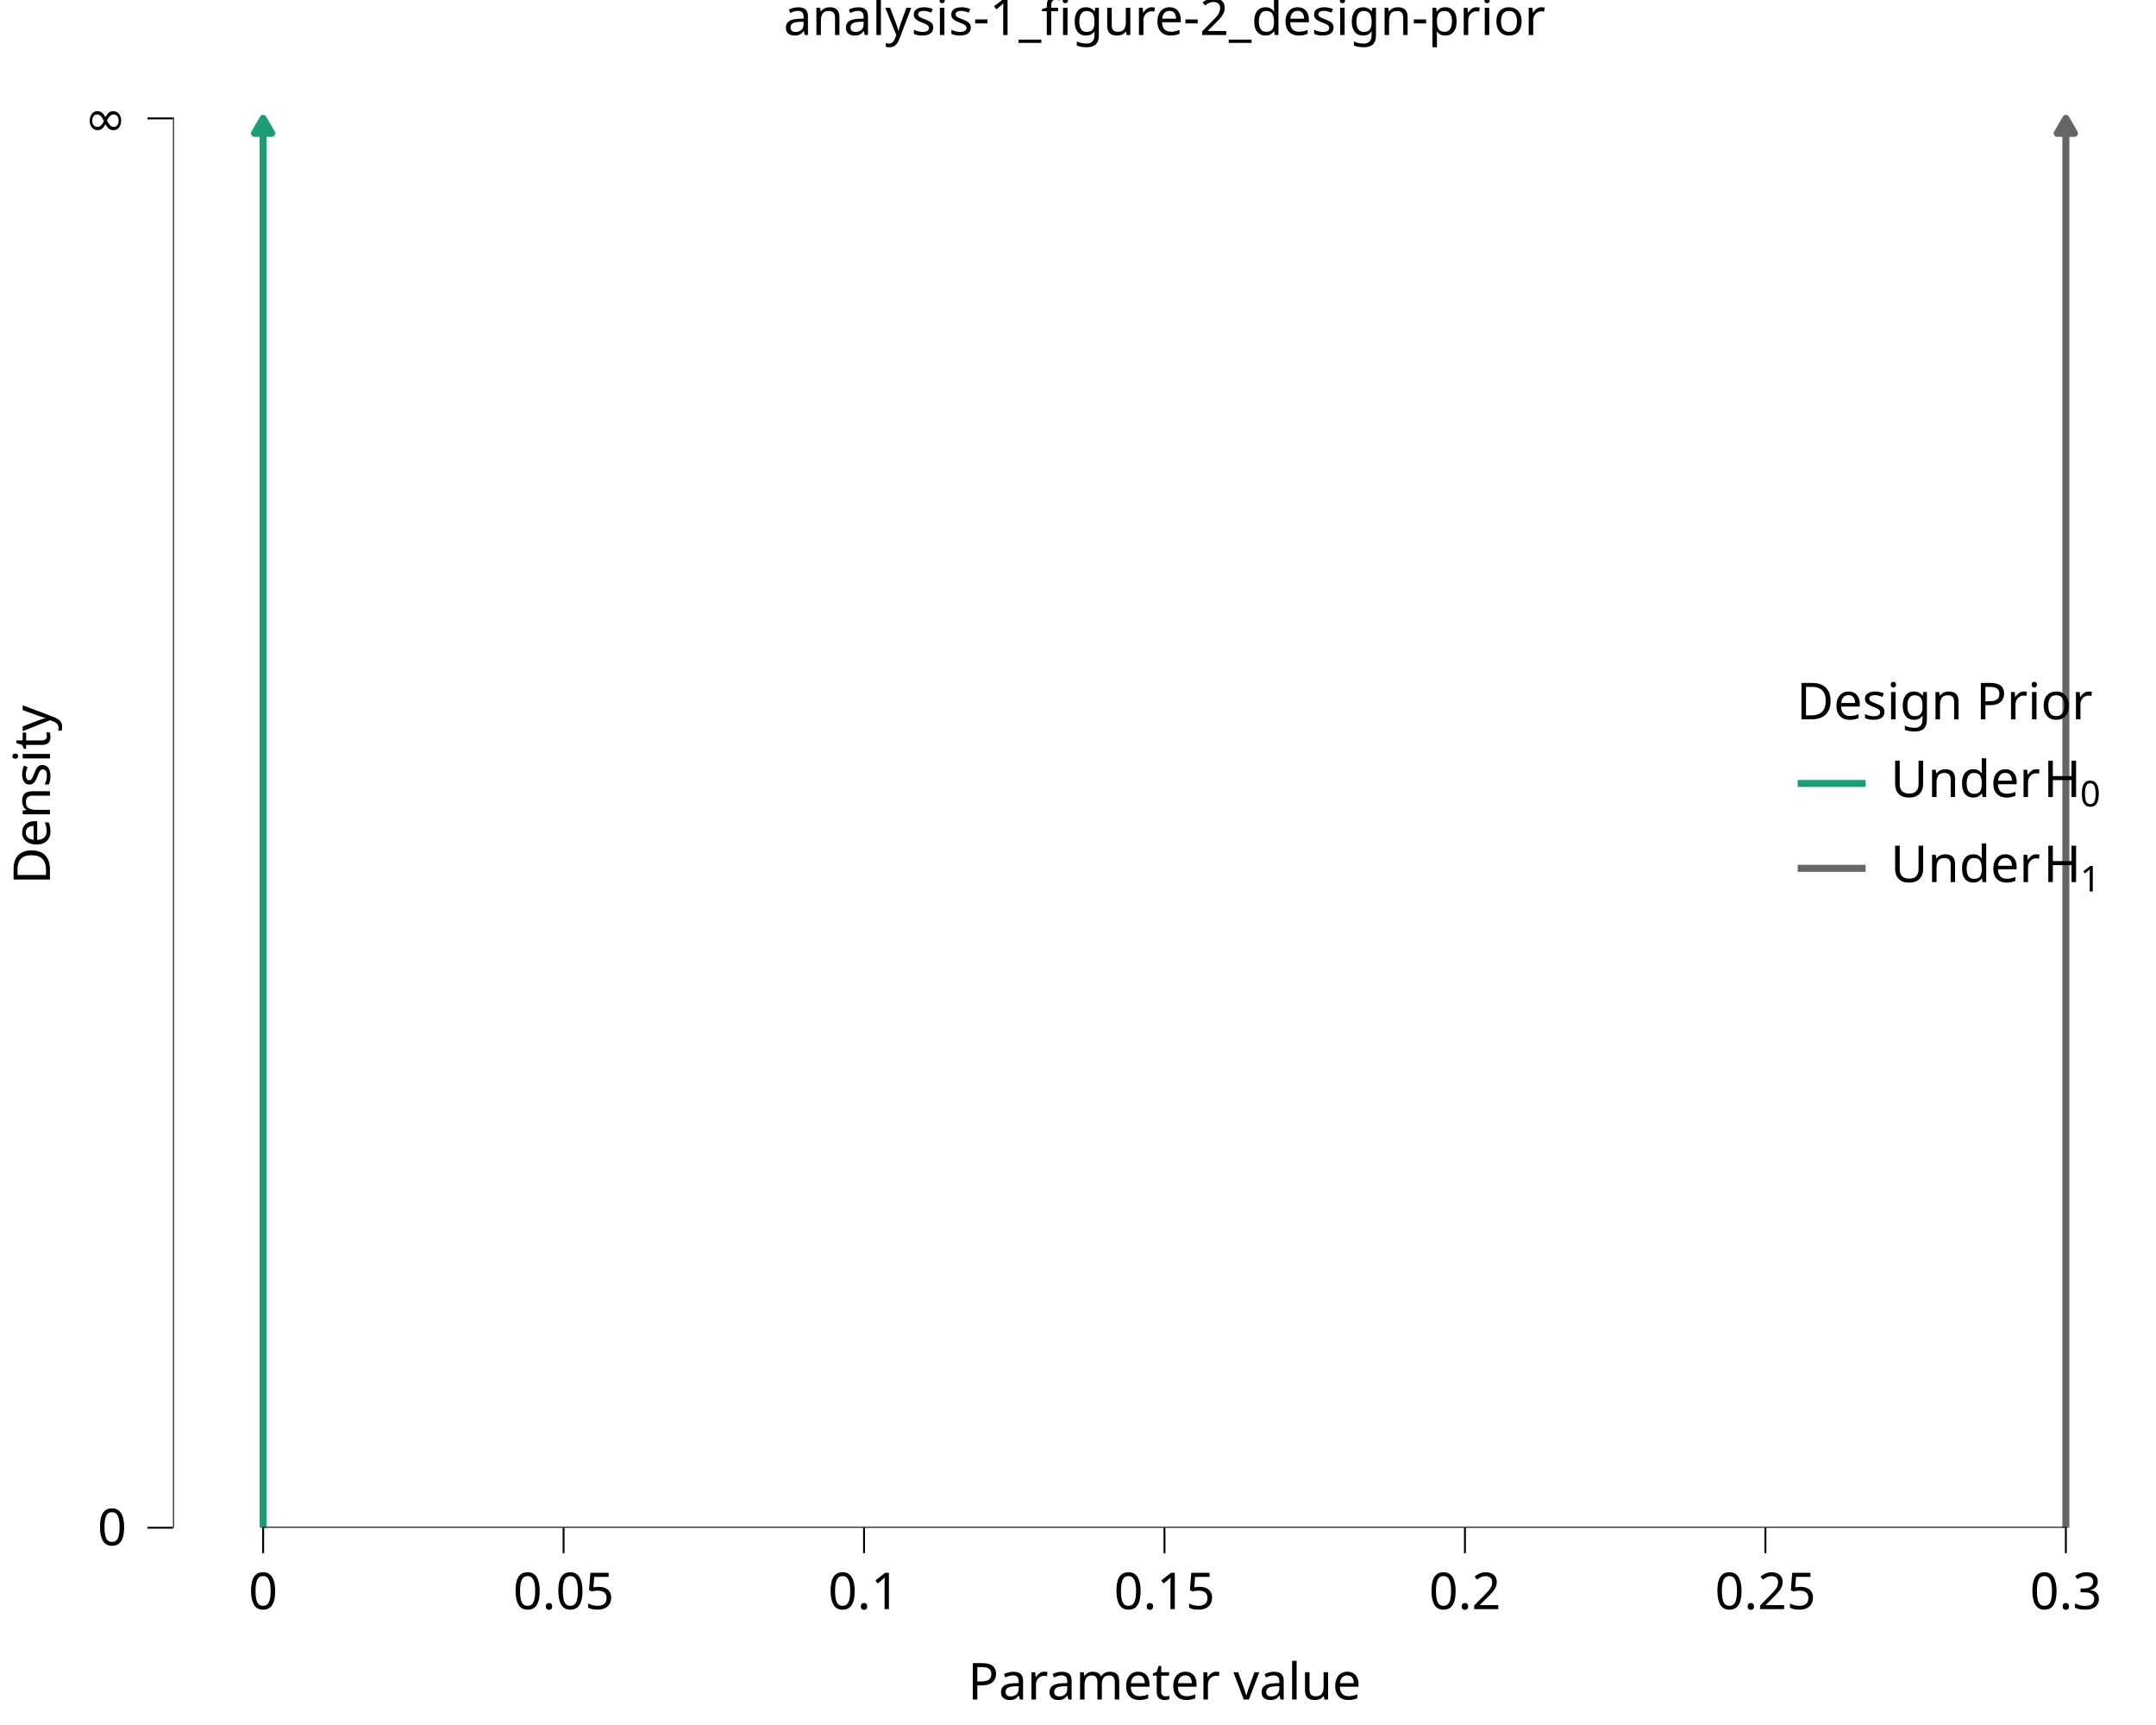
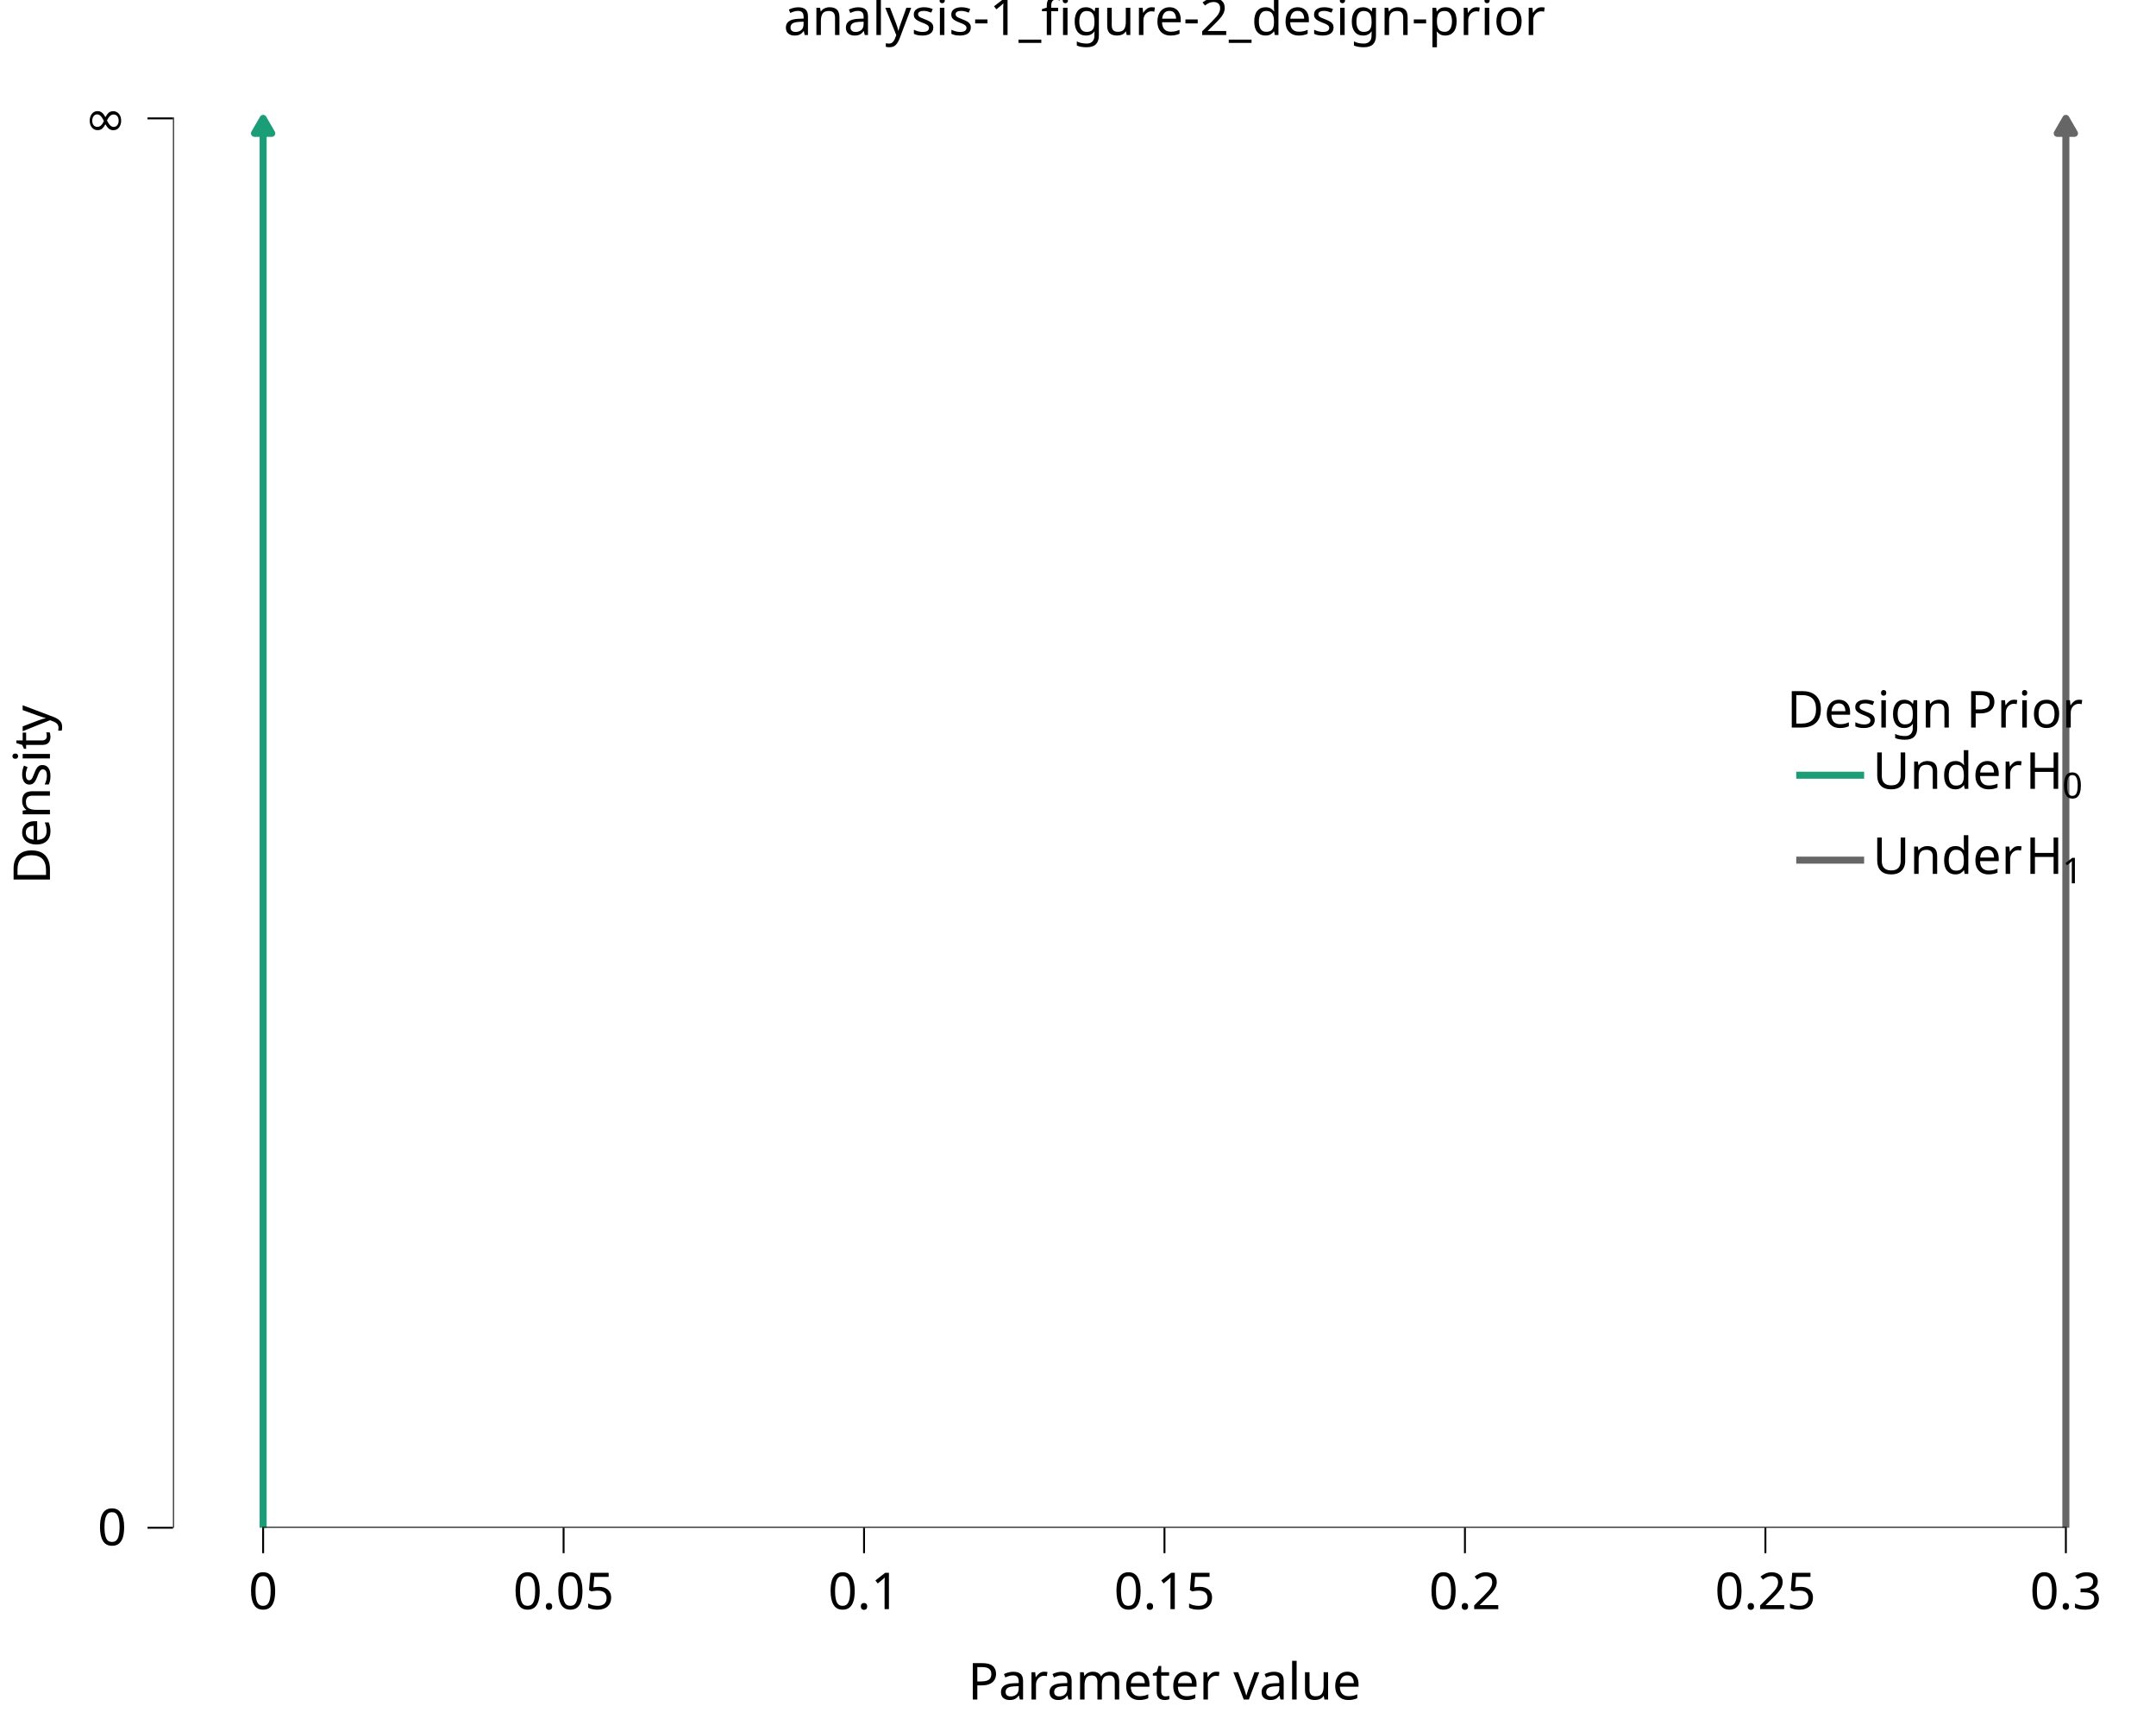
<svg xmlns="http://www.w3.org/2000/svg" class="svglite" data-engine-version="2.0" width="720.00pt" height="576.00pt" viewBox="0 0 720.00 576.00">
  <defs>
    <style type="text/css">
    .svglite line, .svglite polyline, .svglite polygon, .svglite path, .svglite rect, .svglite circle {
      fill: none;
      stroke: #000000;
      stroke-linecap: round;
      stroke-linejoin: round;
      stroke-miterlimit: 10.00;
    }
  </style>
  </defs>
  <rect width="100%" height="100%" style="stroke: none; fill: #FFFFFF;" />
  <defs>
    <clipPath id="cpMC4wMHw3MjAuMDB8MC4wMHw1NzYuMDA=">
      <rect x="0.00" y="0.00" width="720.00" height="576.00" />
    </clipPath>
  </defs>
  <g clip-path="url(#cpMC4wMHw3MjAuMDB8MC4wMHw1NzYuMDA=)">
    <rect x="0.00" y="0.00" width="720.00" height="576.00" style="stroke-width: 10.67; stroke: none;" />
  </g>
  <defs>
    <clipPath id="cpNTcuNzd8NzIwLjAwfDIwLjcxfDUxMC4xNA==">
      <rect x="57.77" y="20.71" width="662.23" height="489.43" />
    </clipPath>
  </defs>
  <g clip-path="url(#cpNTcuNzd8NzIwLjAwfDIwLjcxfDUxMC4xNA==)">
    <rect x="57.77" y="20.71" width="662.23" height="489.43" style="stroke-width: 10.67; stroke: none;" />
    <line x1="87.87" y1="510.14" x2="87.87" y2="39.53" style="stroke-width: 2.35; stroke: #1B9E77; stroke-linecap: butt;" />
    <polygon points="90.75,44.52 87.87,39.53 84.99,44.52 " style="stroke-width: 2.35; stroke: #1B9E77; stroke-linecap: butt; fill: #1B9E77;" />
    <line x1="689.90" y1="510.14" x2="689.90" y2="39.53" style="stroke-width: 2.35; stroke: #666666; stroke-linecap: butt;" />
    <polygon points="692.78,44.52 689.90,39.53 687.02,44.52 " style="stroke-width: 2.35; stroke: #666666; stroke-linecap: butt; fill: #666666;" />
    <line x1="87.55" y1="510.14" x2="690.22" y2="510.14" style="stroke-width: 0.64; stroke-linecap: butt;" />
    <line x1="57.77" y1="510.46" x2="57.77" y2="39.21" style="stroke-width: 0.64; stroke-linecap: butt;" />
    <rect x="57.77" y="20.71" width="662.23" height="489.43" style="stroke-width: 0.00; stroke: none;" />
  </g>
  <g clip-path="url(#cpMC4wMHw3MjAuMDB8MC4wMHw1NzYuMDA=)">
    <polyline points="57.77,510.14 57.77,20.71 " style="stroke-width: 0.00; stroke: none; stroke-linecap: butt;" />
    <text x="42.29" y="515.99" text-anchor="end" style="font-size: 17.00px; font-family: sans;" textLength="9.46px" lengthAdjust="spacingAndGlyphs">0</text>
    <text x="42.29" y="45.38" text-anchor="end" style="font-size: 17.00px; font-family: sans;" textLength="12.12px" lengthAdjust="spacingAndGlyphs">∞</text>
    <polyline points="49.26,510.14 57.77,510.14 " style="stroke-width: 0.64; stroke-linecap: butt;" />
    <polyline points="49.26,39.53 57.77,39.53 " style="stroke-width: 0.64; stroke-linecap: butt;" />
    <polyline points="57.77,510.14 720.00,510.14 " style="stroke-width: 0.00; stroke: none; stroke-linecap: butt;" />
    <polyline points="87.87,518.64 87.87,510.14 " style="stroke-width: 0.64; stroke-linecap: butt;" />
    <polyline points="188.21,518.64 188.21,510.14 " style="stroke-width: 0.64; stroke-linecap: butt;" />
    <polyline points="288.55,518.64 288.55,510.14 " style="stroke-width: 0.64; stroke-linecap: butt;" />
    <polyline points="388.88,518.64 388.88,510.14 " style="stroke-width: 0.64; stroke-linecap: butt;" />
    <polyline points="489.22,518.64 489.22,510.14 " style="stroke-width: 0.64; stroke-linecap: butt;" />
    <polyline points="589.56,518.64 589.56,510.14 " style="stroke-width: 0.64; stroke-linecap: butt;" />
    <polyline points="689.90,518.64 689.90,510.14 " style="stroke-width: 0.64; stroke-linecap: butt;" />
    <text x="87.87" y="537.32" text-anchor="middle" style="font-size: 17.00px; font-family: sans;" textLength="9.46px" lengthAdjust="spacingAndGlyphs">0</text>
    <text x="188.21" y="537.32" text-anchor="middle" style="font-size: 17.00px; font-family: sans;" textLength="33.09px" lengthAdjust="spacingAndGlyphs">0.05</text>
    <text x="288.55" y="537.32" text-anchor="middle" style="font-size: 17.00px; font-family: sans;" textLength="23.63px" lengthAdjust="spacingAndGlyphs">0.1</text>
    <text x="388.88" y="537.32" text-anchor="middle" style="font-size: 17.00px; font-family: sans;" textLength="33.09px" lengthAdjust="spacingAndGlyphs">0.15</text>
    <text x="489.22" y="537.32" text-anchor="middle" style="font-size: 17.00px; font-family: sans;" textLength="23.63px" lengthAdjust="spacingAndGlyphs">0.2</text>
    <text x="589.56" y="537.32" text-anchor="middle" style="font-size: 17.00px; font-family: sans;" textLength="33.09px" lengthAdjust="spacingAndGlyphs">0.25</text>
    <text x="689.90" y="537.32" text-anchor="middle" style="font-size: 17.00px; font-family: sans;" textLength="23.63px" lengthAdjust="spacingAndGlyphs">0.3</text>
    <text x="388.88" y="567.49" text-anchor="middle" style="font-size: 17.00px; font-family: sans;" textLength="124.75px" lengthAdjust="spacingAndGlyphs">Parameter value</text>
    <text transform="translate(16.68,265.42) rotate(-90)" text-anchor="middle" style="font-size: 17.00px; font-family: sans;" textLength="56.70px" lengthAdjust="spacingAndGlyphs">Density</text>
-     <rect x="592.04" y="221.24" width="114.71" height="88.36" style="stroke-width: 0.75; stroke: none;" />
-     <rect x="592.04" y="221.24" width="114.71" height="88.36" style="stroke-width: 10.67; stroke: none;" />
-     <text x="649.40" y="240.19" text-anchor="middle" style="font-size: 17.00px; font-family: sans;" textLength="93.54px" lengthAdjust="spacingAndGlyphs">Design Prior</text>
-     <rect x="597.52" y="247.43" width="28.35" height="28.35" style="stroke-width: 10.67; stroke: none;" />
-     <line x1="600.35" y1="261.60" x2="623.03" y2="261.60" style="stroke-width: 2.35; stroke: #1B9E77; stroke-linecap: butt;" />
-     <rect x="597.52" y="275.78" width="28.35" height="28.35" style="stroke-width: 10.67; stroke: none;" />
-     <line x1="600.35" y1="289.95" x2="623.03" y2="289.95" style="stroke-width: 2.35; stroke: #666666; stroke-linecap: butt;" />
-     <text x="631.35" y="266.14" style="font-size: 17.00px; font-family: sans;" textLength="51.03px" lengthAdjust="spacingAndGlyphs">Under </text>
-     <text x="682.38" y="266.14" style="font-size: 17.00px; font-family: sans;" textLength="12.28px" lengthAdjust="spacingAndGlyphs">H</text>
-     <text x="694.66" y="269.28" style="font-size: 11.90px; font-family: sans;" textLength="6.62px" lengthAdjust="spacingAndGlyphs">0</text>
-     <text x="631.35" y="294.54" style="font-size: 17.00px; font-family: sans;" textLength="51.03px" lengthAdjust="spacingAndGlyphs">Under </text>
-     <text x="682.38" y="294.54" style="font-size: 17.00px; font-family: sans;" textLength="12.28px" lengthAdjust="spacingAndGlyphs">H</text>
-     <text x="694.66" y="297.68" style="font-size: 11.90px; font-family: sans;" textLength="6.62px" lengthAdjust="spacingAndGlyphs">1</text>
+     <rect x="591.54" y="223.98" width="115.21" height="82.88" style="stroke-width: 0.75; stroke: none;" />
+     <rect x="591.54" y="223.98" width="115.21" height="82.88" style="stroke-width: 10.67; stroke: none;" />
+     <text x="646.16" y="242.93" text-anchor="middle" style="font-size: 17.00px; font-family: sans;" textLength="93.54px" lengthAdjust="spacingAndGlyphs">Design Prior</text>
+     <rect x="597.02" y="244.69" width="28.35" height="28.35" style="stroke-width: 10.67; stroke: none;" />
+     <line x1="599.86" y1="258.86" x2="622.53" y2="258.86" style="stroke-width: 2.35; stroke: #1B9E77; stroke-linecap: butt;" />
+     <rect x="597.02" y="273.04" width="28.35" height="28.35" style="stroke-width: 10.67; stroke: none;" />
+     <line x1="599.86" y1="287.21" x2="622.53" y2="287.21" style="stroke-width: 2.35; stroke: #666666; stroke-linecap: butt;" />
+     <text x="625.37" y="263.40" style="font-size: 17.00px; font-family: sans;" textLength="51.03px" lengthAdjust="spacingAndGlyphs">Under </text>
+     <text x="676.40" y="263.40" style="font-size: 17.00px; font-family: sans;" textLength="12.28px" lengthAdjust="spacingAndGlyphs">H</text>
+     <text x="688.68" y="266.54" style="font-size: 11.90px; font-family: sans;" textLength="6.62px" lengthAdjust="spacingAndGlyphs">0</text>
+     <text x="625.37" y="291.80" style="font-size: 17.00px; font-family: sans;" textLength="51.03px" lengthAdjust="spacingAndGlyphs">Under </text>
+     <text x="676.40" y="291.80" style="font-size: 17.00px; font-family: sans;" textLength="12.28px" lengthAdjust="spacingAndGlyphs">H</text>
+     <text x="688.68" y="294.94" style="font-size: 11.90px; font-family: sans;" textLength="6.62px" lengthAdjust="spacingAndGlyphs">1</text>
    <text x="388.88" y="11.70" text-anchor="middle" style="font-size: 17.00px; font-family: sans;" textLength="242.87px" lengthAdjust="spacingAndGlyphs">analysis-1_figure-2_design-prior</text>
  </g>
</svg>
